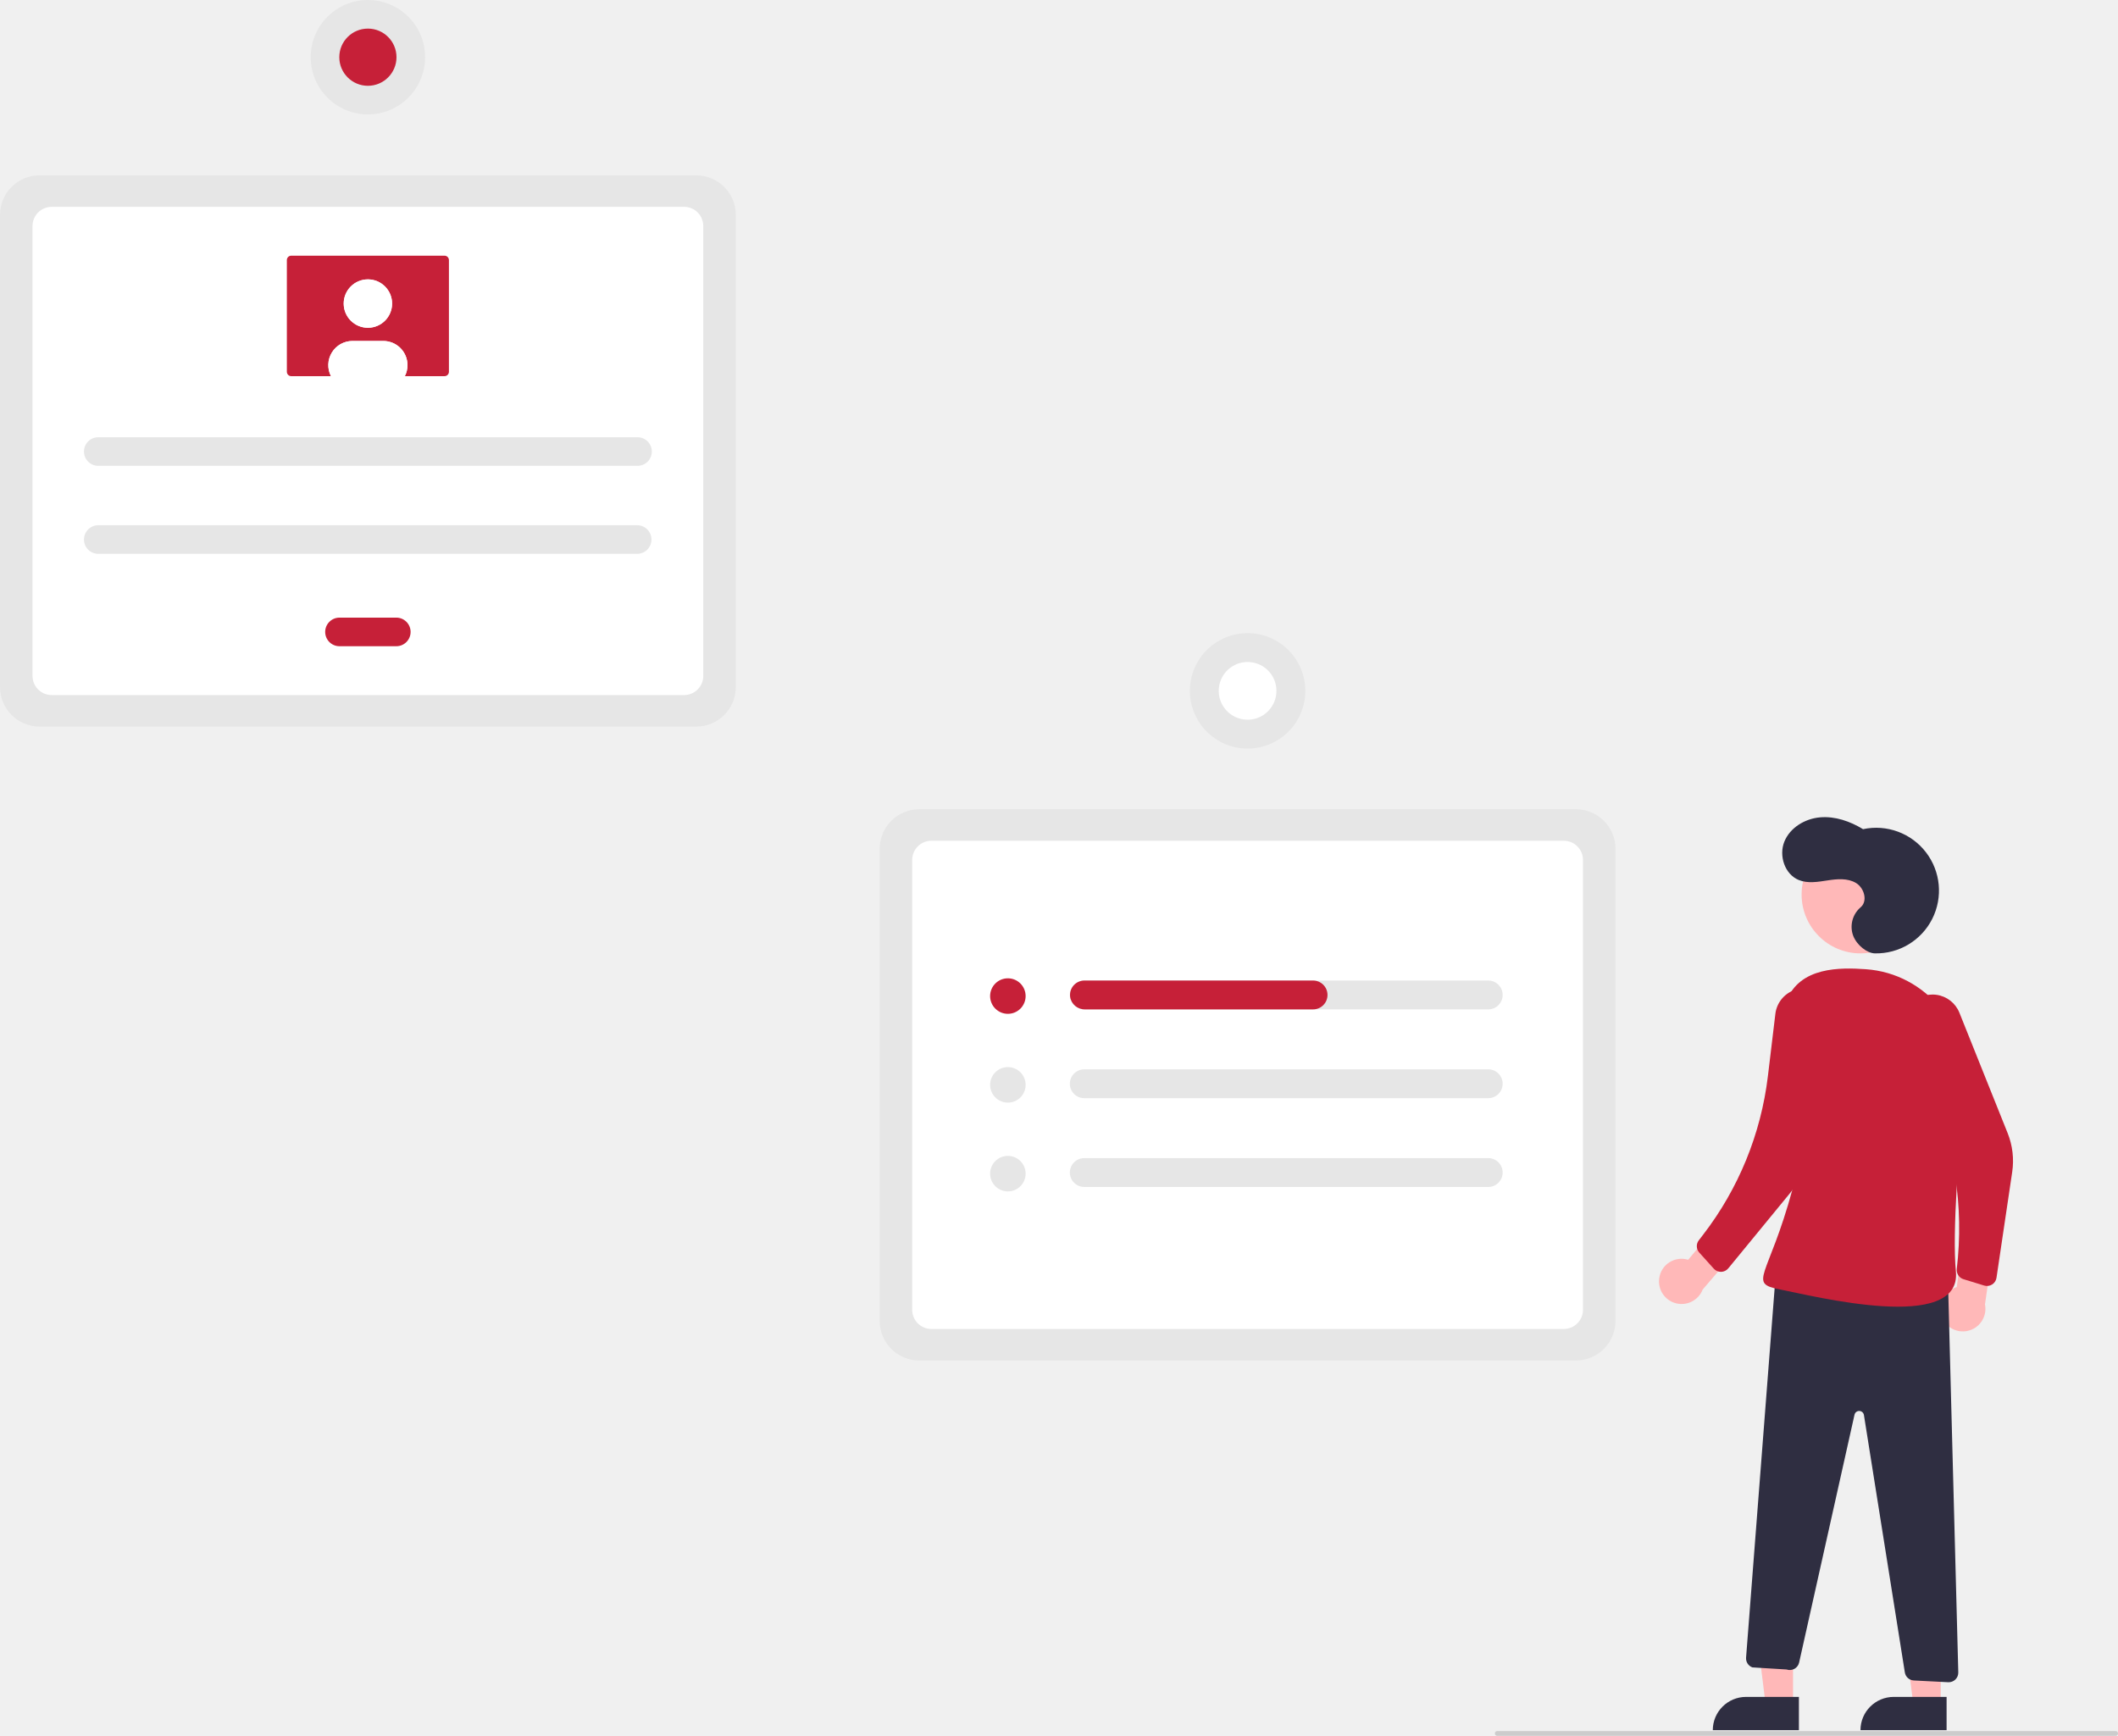
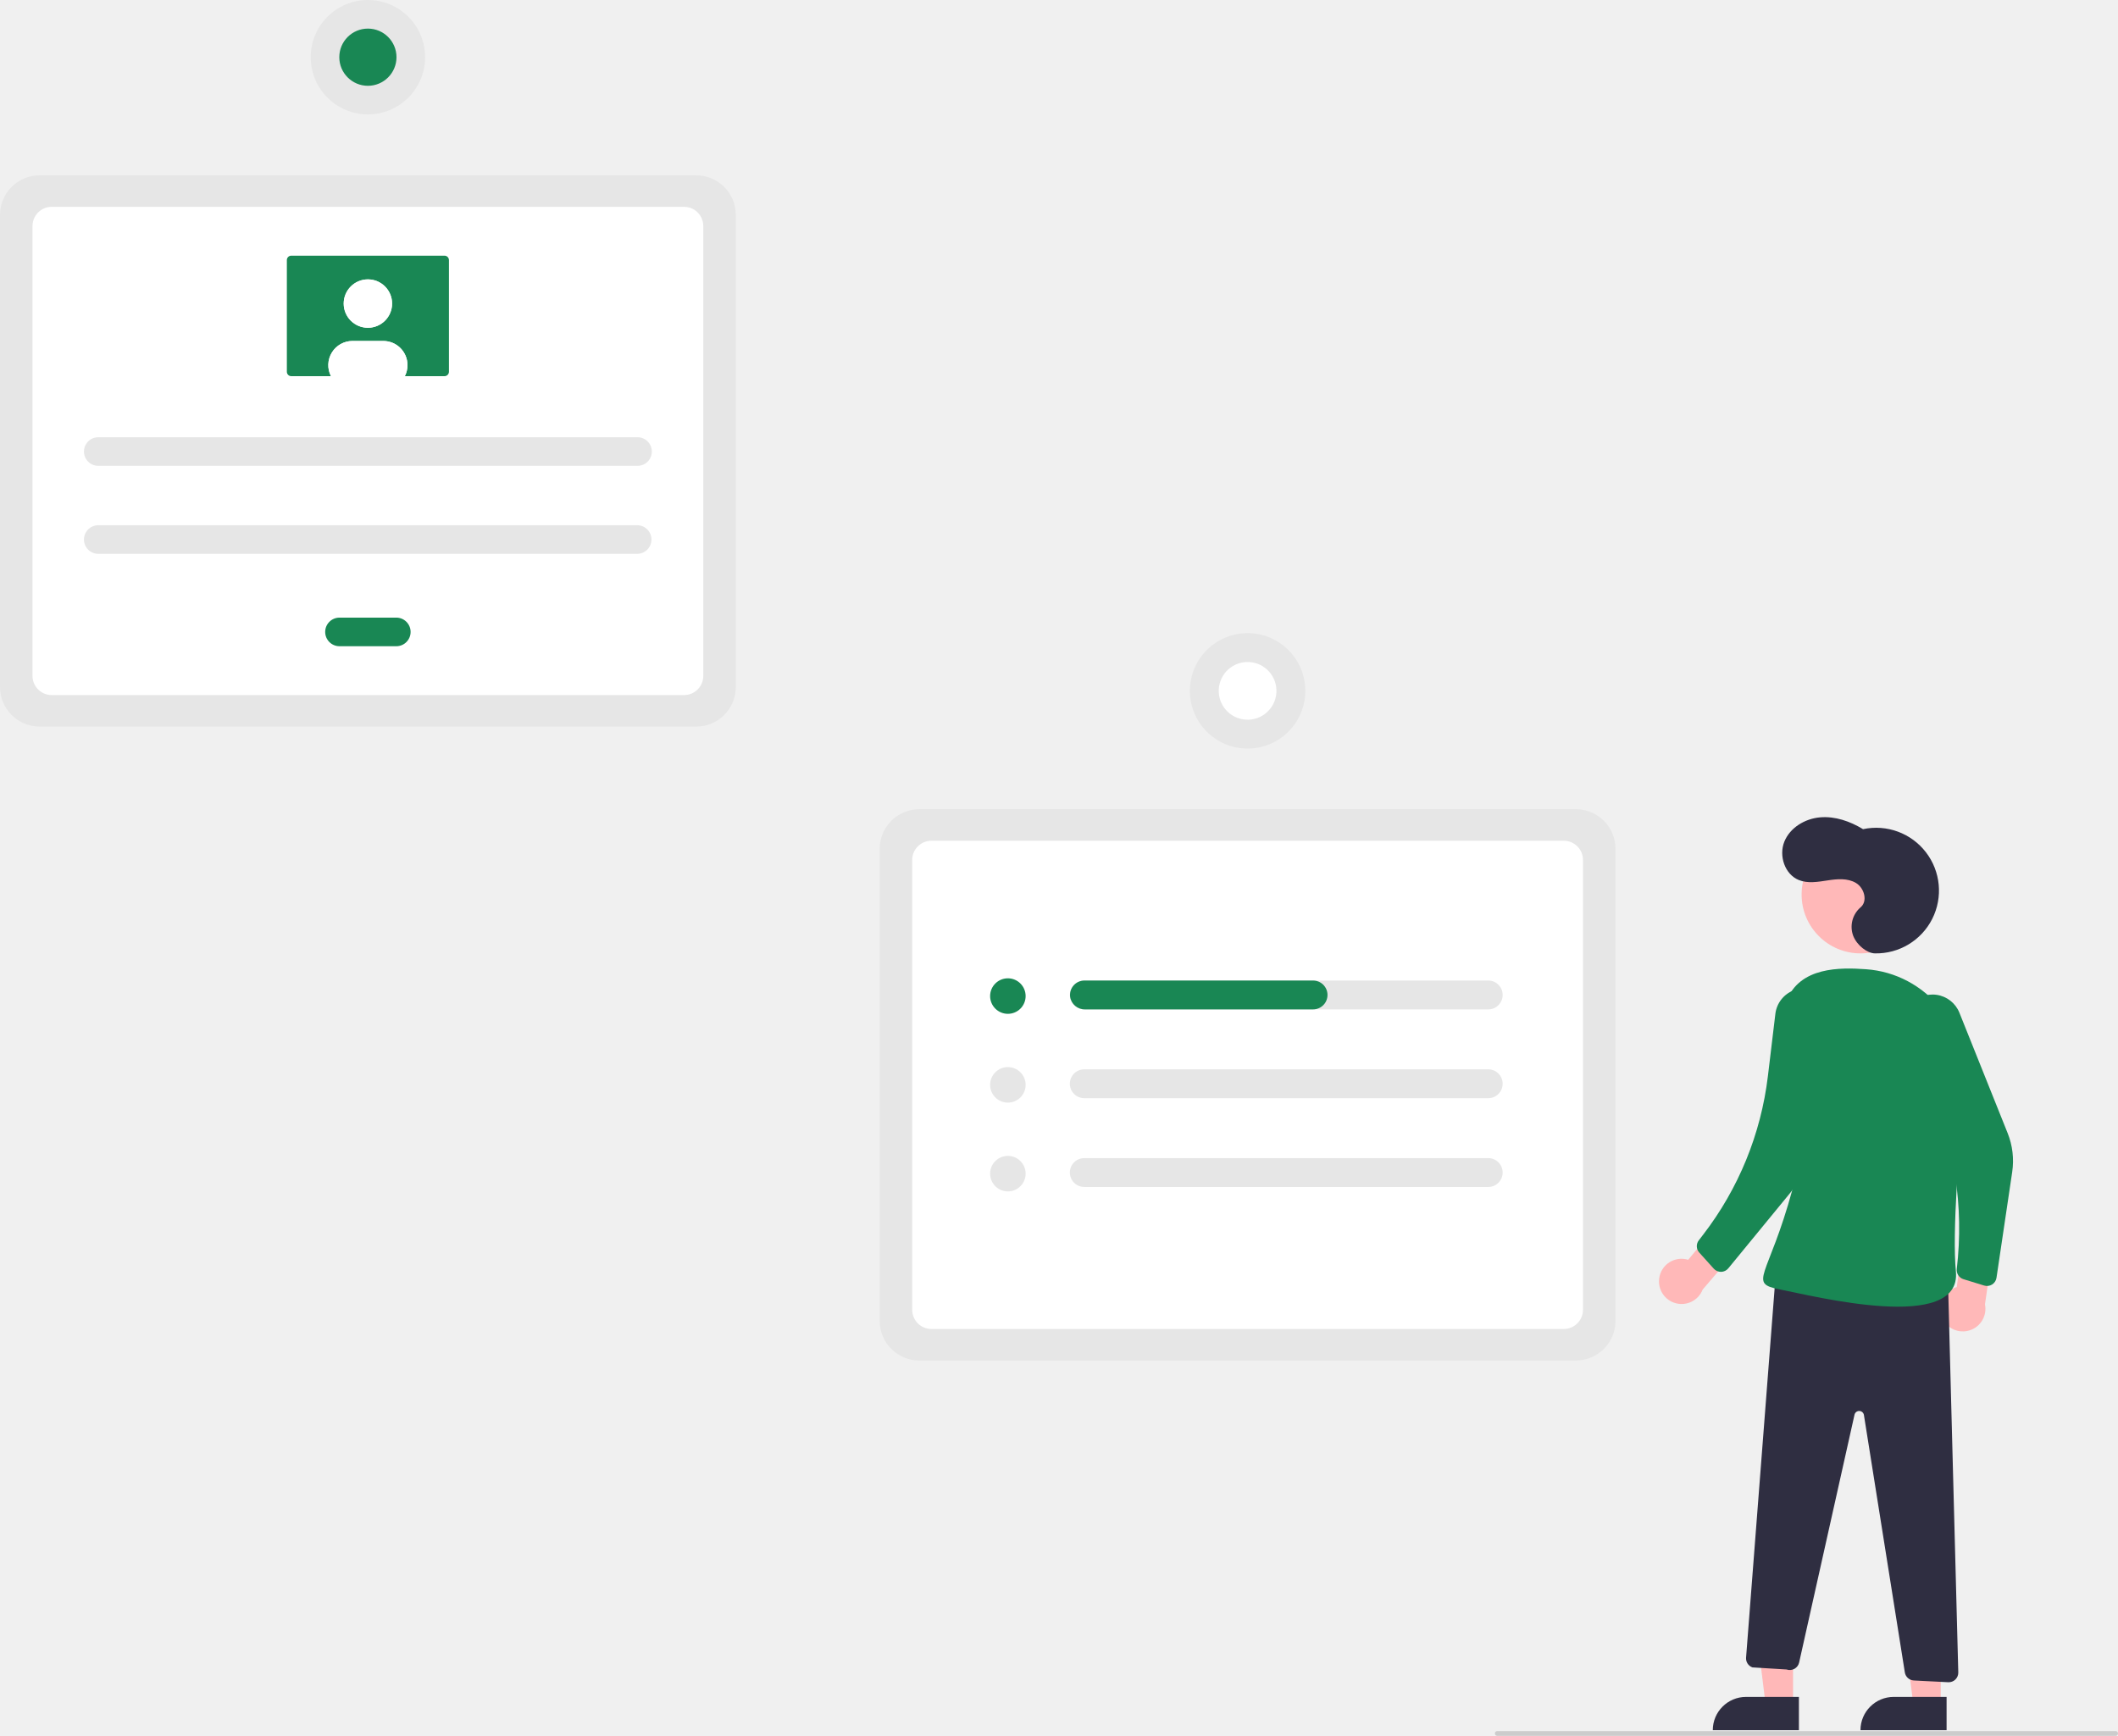
<svg xmlns="http://www.w3.org/2000/svg" data-name="Layer 1" width="883.708" height="724.225" viewBox="0 0 883.708 724.225">
  <path d="M815.438,655.508H541.437a16.519,16.519,0,0,1-16.5-16.5V442.007a16.519,16.519,0,0,1,16.5-16.5H815.438a16.519,16.519,0,0,1,16.5,16.5V639.008A16.519,16.519,0,0,1,815.438,655.508Z" transform="translate(-157.896 -87.88731)" fill="#e6e6e6" />
  <path d="M546.502,642.355h263.871a8,8,0,0,0,8-8V446.66a8,8,0,0,0-8-8H546.502a8,8,0,0,0-8,8V634.355A8,8,0,0,0,546.502,642.355Z" transform="translate(-157.896 -87.88731)" fill="#fff" />
  <path d="M448.396,391.032h-274a16.519,16.519,0,0,1-16.5-16.5v-197a16.519,16.519,0,0,1,16.5-16.5h274a16.519,16.519,0,0,1,16.5,16.5v197A16.519,16.519,0,0,1,448.396,391.032Z" transform="translate(-157.896 -87.88731)" fill="#e6e6e6" />
  <path d="M179.461,377.879H443.331a8,8,0,0,0,8-8V182.185a8,8,0,0,0-8-8H179.461a8,8,0,0,0-8,8V369.879A8,8,0,0,0,179.461,377.879Z" transform="translate(-157.896 -87.88731)" fill="#fff" />
  <path d="M778.919,496.981H610.369a6.02,6.02,0,1,0,0,12.039H778.919a6.02,6.02,0,0,0,0-12.039Z" transform="translate(-157.896 -87.88731)" fill="#e6e6e6" />
  <path d="M610.369,534.025a6.02,6.02,0,1,0,0,12.039H778.919a6.02,6.02,0,0,0,0-12.039Z" transform="translate(-157.896 -87.88731)" fill="#e6e6e6" />
  <path d="M610.369,571.069a6.02,6.02,0,1,0,0,12.039H778.919a6.02,6.02,0,0,0,0-12.039Z" transform="translate(-157.896 -87.88731)" fill="#e6e6e6" />
-   <circle cx="420.522" cy="415.576" r="7.409" fill="#c62038" />
+   <circle cx="420.522" cy="415.576" r="7.409" fill="#198754" />
  <circle cx="420.522" cy="452.62" r="7.409" fill="#e6e6e6" />
  <circle cx="420.522" cy="489.664" r="7.409" fill="#e6e6e6" />
-   <path d="M711.777,503h0a6.02,6.02,0,0,1-6.02,6.02H610.585a6.167,6.167,0,0,1-6.184-5.22,6.03,6.03,0,0,1,5.968-6.82h95.389a6.02,6.02,0,0,1,6.02,6.02Z" transform="translate(-157.896 -87.88731)" fill="#c62038" />
+   <path d="M711.777,503h0a6.02,6.02,0,0,1-6.02,6.02H610.585a6.167,6.167,0,0,1-6.184-5.22,6.03,6.03,0,0,1,5.968-6.82h95.389a6.02,6.02,0,0,1,6.02,6.02Z" transform="translate(-157.896 -87.88731)" fill="#198754" />
  <circle cx="520.541" cy="288.237" r="24.079" fill="#e6e6e6" />
  <circle cx="678.437" cy="376.124" r="12.039" transform="translate(40.60032 897.6651) rotate(-80.78253)" fill="#fff" />
  <path d="M198.967,270.312a5.966,5.966,0,1,0,0,11.931H423.825a5.966,5.966,0,1,0,0-11.931Z" transform="translate(-157.896 -87.88731)" fill="#e6e6e6" />
  <path d="M198.967,307.024a5.966,5.966,0,1,0,0,11.931H423.825a5.966,5.966,0,0,0,0-11.931Z" transform="translate(-157.896 -87.88731)" fill="#e6e6e6" />
-   <path d="M299.465,345.571a5.966,5.966,0,0,0,0,11.931h23.862a5.966,5.966,0,0,0,0-11.931Z" transform="translate(-157.896 -87.88731)" fill="#c62038" />
-   <path d="M279.42,194.562a1.837,1.837,0,0,0-1.836,1.836v46.596a1.837,1.837,0,0,0,1.836,1.836h63.951a1.837,1.837,0,0,0,1.836-1.836V196.398a1.837,1.837,0,0,0-1.836-1.836Z" transform="translate(-157.896 -87.88731)" fill="#c62038" />
+   <path d="M299.465,345.571a5.966,5.966,0,0,0,0,11.931h23.862a5.966,5.966,0,0,0,0-11.931Z" transform="translate(-157.896 -87.88731)" fill="#198754" />
+   <path d="M279.42,194.562a1.837,1.837,0,0,0-1.836,1.836v46.596a1.837,1.837,0,0,0,1.836,1.836h63.951a1.837,1.837,0,0,0,1.836-1.836V196.398a1.837,1.837,0,0,0-1.836-1.836Z" transform="translate(-157.896 -87.88731)" fill="#198754" />
  <circle cx="153.5" cy="126.655" r="10.096" fill="#fff" />
  <path d="M327.916,240.24a10.018,10.018,0,0,1-1.101,4.589H295.977a10.094,10.094,0,0,1,8.994-14.685h12.849A10.09,10.09,0,0,1,327.916,240.229Z" transform="translate(-157.896 -87.88731)" fill="#fff" />
  <circle cx="153.5" cy="126.655" r="10.096" fill="#fff" />
  <path d="M327.916,240.24a10.018,10.018,0,0,1-1.101,4.589H295.977a10.094,10.094,0,0,1,8.994-14.685h12.849A10.09,10.09,0,0,1,327.916,240.229Z" transform="translate(-157.896 -87.88731)" fill="#fff" />
  <circle cx="153.5" cy="23.863" r="23.863" fill="#e6e6e6" />
-   <circle cx="153.5" cy="23.863" r="11.931" fill="#c62038" />
+   <circle cx="153.5" cy="23.863" r="11.931" fill="#198754" />
  <polygon points="748.119 711.24 736.687 711.239 731.25 667.143 748.123 667.145 748.119 711.24" fill="#ffb8b8" />
  <path d="M728.521,707.973h22.048a0,0,0,0,1,0,0v13.882a0,0,0,0,1,0,0H714.639a0,0,0,0,1,0,0v0A13.882,13.882,0,0,1,728.521,707.973Z" fill="#2f2e41" />
  <polygon points="809.741 711.24 798.308 711.239 792.872 667.143 809.745 667.145 809.741 711.24" fill="#ffb8b8" />
  <path d="M790.142,707.973H812.19a0,0,0,0,1,0,0v13.882a0,0,0,0,1,0,0H776.26a0,0,0,0,1,0,0v0A13.882,13.882,0,0,1,790.142,707.973Z" fill="#2f2e41" />
  <circle cx="776.26" cy="373.204" r="24.561" fill="#ffb8b8" />
  <path d="M850.173,621.27a9.377,9.377,0,0,1,12.092-7.779l13.726-16.454,12.034,5.903-19.71,22.965a9.428,9.428,0,0,1-18.142-4.633Z" transform="translate(-157.896 -87.88731)" fill="#ffb8b8" />
  <path d="M968.307,637.911a9.377,9.377,0,0,1,6.031-13.052l2.756-21.25,13.322-1.475-4.313,29.955a9.428,9.428,0,0,1-17.796,5.823Z" transform="translate(-157.896 -87.88731)" fill="#ffb8b8" />
-   <path d="M954.682,507.482l0,0a12.084,12.084,0,0,1,20.75,2.93l20.131,50.24a31.212,31.212,0,0,1,1.901,16.194l-6.557,44.158a4,4,0,0,1-5.131,3.236l-8.639-2.653a4,4,0,0,1-2.799-4.29l0,0a145.305,145.305,0,0,0-11.664-76.231l-9.49-21.228A12.084,12.084,0,0,1,954.682,507.482Z" transform="translate(-157.896 -87.88731)" fill="#c62038" />
+   <path d="M954.682,507.482l0,0a12.084,12.084,0,0,1,20.75,2.93l20.131,50.24a31.212,31.212,0,0,1,1.901,16.194l-6.557,44.158a4,4,0,0,1-5.131,3.236l-8.639-2.653a4,4,0,0,1-2.799-4.29l0,0a145.305,145.305,0,0,0-11.664-76.231l-9.49-21.228A12.084,12.084,0,0,1,954.682,507.482Z" transform="translate(-157.896 -87.88731)" fill="#198754" />
  <path d="M940.136,485.652a26.205,26.205,0,1,0-4.91-51.825c-5.401-3.28-11.681-5.486-17.975-4.925s-12.518,4.298-14.872,10.162.175,13.594,6.027,15.977c3.752,1.528,7.989.787,11.993.171s8.372-1.018,11.856,1.048,5.051,7.605,1.93,10.188a10.738,10.738,0,0,0-3.084,11.82C932.669,482.324,936.95,485.583,940.136,485.652Z" transform="translate(-157.896 -87.88731)" fill="#2f2e41" />
  <path d="M970.609,620.299l4.357,165.34a4,4,0,0,1-4.202,4.1l-14.352-.732a4,4,0,0,1-3.747-3.367L935.593,678.25a2,2,0,0,0-3.927-.122l-23.108,103.397a4,4,0,0,1-5.244,2.896l-14.244-.87a4,4,0,0,1-2.65-4.053l12.434-160.764Z" transform="translate(-157.896 -87.88731)" fill="#2f2e41" />
-   <path d="M977.601,541.768c2.403-25.055-16.019-47.718-41.126-49.501-10.818-.768-27.612-1.043-33.148,13.136-16.677,42.714,12.518,41.676,2.459,78.683s-18.943,39.128-5.141,41.8,75.867,18.447,73.318-7.6C972.395,602.276,975.204,566.761,977.601,541.768Z" transform="translate(-157.896 -87.88731)" fill="#c62038" />
-   <path d="M906.279,501.059l0,0a12.084,12.084,0,0,1,16.294,13.178l-7.839,48.991a47.876,47.876,0,0,1-10.265,22.807L879.009,617.059a4,4,0,0,1-6.065.139l-6.047-6.716a4,4,0,0,1-.196-5.118l1.781-2.311a134.703,134.703,0,0,0,27.045-66.179l3.116-25.985A12.084,12.084,0,0,1,906.279,501.059Z" transform="translate(-157.896 -87.88731)" fill="#c62038" />
+   <path d="M977.601,541.768c2.403-25.055-16.019-47.718-41.126-49.501-10.818-.768-27.612-1.043-33.148,13.136-16.677,42.714,12.518,41.676,2.459,78.683s-18.943,39.128-5.141,41.8,75.867,18.447,73.318-7.6C972.395,602.276,975.204,566.761,977.601,541.768Z" transform="translate(-157.896 -87.88731)" fill="#198754" />
+   <path d="M906.279,501.059l0,0a12.084,12.084,0,0,1,16.294,13.178l-7.839,48.991a47.876,47.876,0,0,1-10.265,22.807L879.009,617.059a4,4,0,0,1-6.065.139l-6.047-6.716a4,4,0,0,1-.196-5.118l1.781-2.311a134.703,134.703,0,0,0,27.045-66.179l3.116-25.985A12.084,12.084,0,0,1,906.279,501.059Z" transform="translate(-157.896 -87.88731)" fill="#198754" />
  <path d="M1040.604,812.113h-258a1,1,0,0,1,0-2h258a1,1,0,0,1,0,2Z" transform="translate(-157.896 -87.88731)" fill="#ccc" />
</svg>
